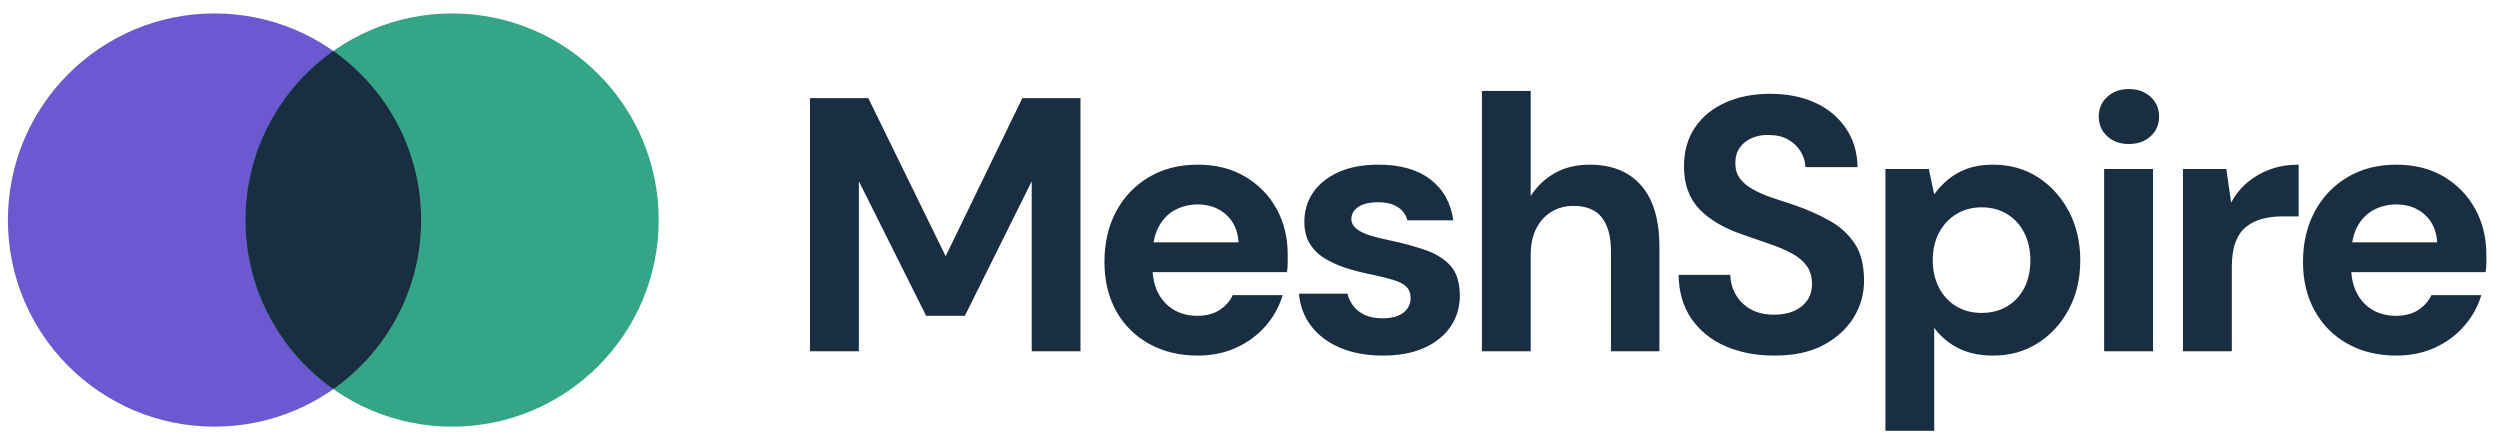
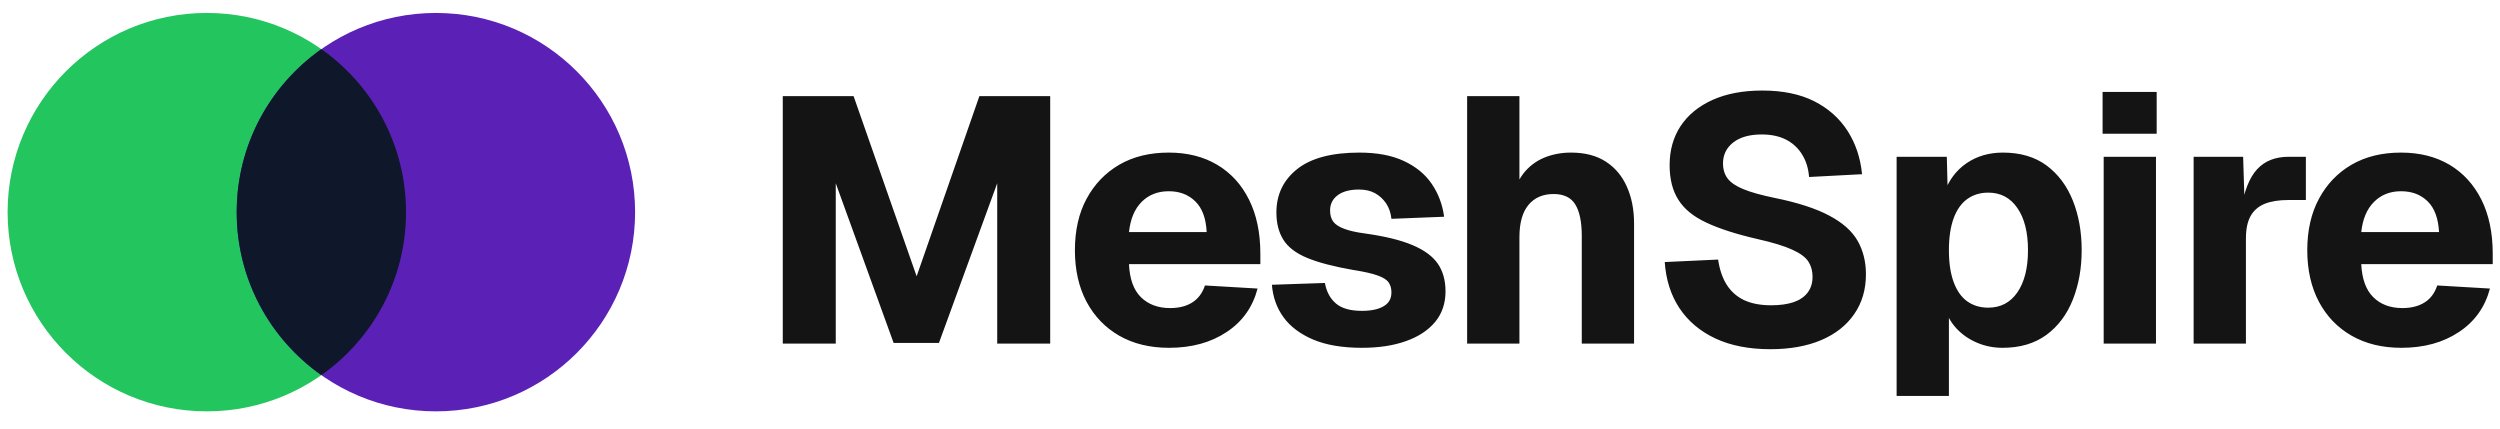
- <svg xmlns="http://www.w3.org/2000/svg" data-logo="logo" viewBox="0 0 242 43">
-   <g style="opacity: 1;" id="logogram" transform="translate(0, 1) rotate(0)">
-     <path d="M40.764 20.3C40.764 31.346 31.809 40.3 20.764 40.3C9.718 40.3 0.764 31.346 0.764 20.3C0.764 9.254 9.718 0.3 20.764 0.3C31.809 0.3 40.764 9.254 40.764 20.3Z" fill="#6C59D2" />
-     <path d="M63.764 20.3C63.764 31.346 54.809 40.3 43.764 40.3C32.718 40.3 23.764 31.346 23.764 20.3C23.764 9.254 32.718 0.3 43.764 0.3C54.809 0.3 63.764 9.254 63.764 20.3Z" fill="#34A586" />
-     <path d="M32.264 3.935C37.405 7.554 40.764 13.535 40.764 20.3C40.764 27.065 37.404 33.044 32.264 36.663C27.123 33.044 23.764 27.065 23.764 20.3C23.764 13.535 27.122 7.554 32.264 3.935Z" fill="#192E41" />
+ <svg xmlns="http://www.w3.org/2000/svg" viewBox="0 0 251 43" data-logo="logo">
+   <g transform="translate(0, 1) rotate(0)" id="logogram">
+     <path fill="#22C55E" d="M40.764 20.3C40.764 31.346 31.809 40.3 20.764 40.3C9.718 40.3 0.764 31.346 0.764 20.3C0.764 9.254 9.718 0.3 20.764 0.3C31.809 0.3 40.764 9.254 40.764 20.3Z" />
+     <path fill="#5B21B6" d="M63.764 20.3C63.764 31.346 54.809 40.3 43.764 40.3C32.718 40.3 23.764 31.346 23.764 20.3C23.764 9.254 32.718 0.3 43.764 0.3C54.809 0.3 63.764 9.254 63.764 20.3Z" />
+     <path fill="#0F172A" d="M32.264 3.935C37.405 7.554 40.764 13.535 40.764 20.3C40.764 27.065 37.404 33.044 32.264 36.663C27.123 33.044 23.764 27.065 23.764 20.3C23.764 13.535 27.122 7.554 32.264 3.935Z" />
  </g>
-   <g style="opacity: 1;" id="logotype" transform="translate(70, 1)">
-     <path fill="#192e41" d="M13.14 33L8.41 33L8.41 8.50L14.05 8.50L21.54 23.80L21.54 23.80L28.96 8.50L34.59 8.50L34.59 33L29.87 33L29.87 16.55L29.87 16.55L23.40 29.57L19.65 29.57L13.14 16.55L13.14 16.55L13.14 33ZM45.94 33.42L45.94 33.42Q43.28 33.42 41.23 32.28Q39.18 31.14 38.04 29.10Q36.91 27.05 36.91 24.35L36.91 24.35Q36.91 21.59 38.04 19.47Q39.18 17.35 41.21 16.15Q43.24 14.94 45.94 14.94L45.94 14.94Q48.56 14.94 50.52 16.09Q52.48 17.25 53.57 19.21Q54.65 21.17 54.65 23.66L54.65 23.66Q54.65 24.00 54.65 24.44Q54.65 24.88 54.58 25.34L54.58 25.34L40.27 25.34L40.27 22.46L49.89 22.46Q49.79 20.75 48.68 19.77Q47.58 18.79 45.94 18.79L45.94 18.79Q44.75 18.79 43.73 19.33Q42.72 19.88 42.14 20.99Q41.56 22.11 41.56 23.83L41.56 23.83L41.56 24.84Q41.56 26.28 42.10 27.35Q42.65 28.41 43.63 28.99Q44.61 29.57 45.90 29.57L45.90 29.57Q47.20 29.57 48.05 29.01Q48.91 28.45 49.33 27.57L49.33 27.57L54.16 27.57Q53.67 29.22 52.52 30.55Q51.36 31.88 49.68 32.65Q48.00 33.42 45.94 33.42ZM63.89 33.42L63.89 33.42Q61.48 33.42 59.69 32.65Q57.91 31.88 56.89 30.52Q55.88 29.15 55.74 27.43L55.74 27.43L60.43 27.43Q60.60 28.10 61.02 28.64Q61.44 29.18 62.14 29.50Q62.84 29.81 63.82 29.81L63.82 29.81Q64.77 29.81 65.36 29.55Q65.96 29.29 66.25 28.84Q66.55 28.38 66.55 27.89L66.55 27.89Q66.55 27.16 66.13 26.75Q65.71 26.35 64.91 26.11Q64.10 25.86 62.95 25.61L62.95 25.61Q61.69 25.37 60.48 25.00Q59.27 24.63 58.33 24.07Q57.38 23.52 56.82 22.64Q56.26 21.77 56.26 20.47L56.26 20.47Q56.26 18.89 57.10 17.65Q57.94 16.41 59.55 15.67Q61.16 14.94 63.44 14.94L63.44 14.94Q66.62 14.94 68.48 16.38Q70.33 17.81 70.68 20.33L70.68 20.33L66.24 20.33Q66.03 19.52 65.31 19.05Q64.59 18.58 63.40 18.58L63.40 18.58Q62.14 18.58 61.48 19.03Q60.81 19.49 60.81 20.23L60.81 20.23Q60.81 20.71 61.25 21.10Q61.69 21.48 62.49 21.75Q63.30 22.01 64.45 22.25L64.45 22.25Q66.48 22.67 68.02 23.22Q69.56 23.76 70.44 24.76Q71.31 25.75 71.31 27.64L71.31 27.64Q71.31 29.32 70.40 30.64Q69.49 31.95 67.83 32.69Q66.17 33.42 63.89 33.42ZM78.17 33L73.45 33L73.45 7.80L78.17 7.80L78.17 17.98L78.17 17.98Q79.05 16.58 80.50 15.76Q81.95 14.94 83.88 14.94L83.88 14.94Q86.08 14.94 87.59 15.87Q89.09 16.79 89.86 18.54Q90.63 20.29 90.63 22.88L90.63 22.88L90.63 33L85.94 33L85.94 23.30Q85.94 21.20 85.07 20.07Q84.19 18.93 82.30 18.93L82.30 18.93Q81.15 18.93 80.20 19.49Q79.26 20.05 78.71 21.12Q78.17 22.18 78.17 23.66L78.17 23.66L78.17 33ZM101.76 33.42L101.76 33.42Q99.10 33.42 97.02 32.51Q94.94 31.60 93.73 29.85Q92.52 28.10 92.49 25.61L92.49 25.61L97.49 25.61Q97.53 26.70 98.05 27.57Q98.58 28.45 99.50 28.96Q100.43 29.46 101.73 29.46L101.73 29.46Q102.85 29.46 103.67 29.10Q104.49 28.73 104.95 28.06Q105.40 27.40 105.40 26.49L105.40 26.49Q105.40 25.44 104.89 24.74Q104.39 24.04 103.49 23.55Q102.60 23.06 101.43 22.66Q100.26 22.25 98.96 21.80L98.96 21.80Q96.06 20.85 94.53 19.28Q93.01 17.70 93.01 15.11L93.01 15.11Q93.01 12.91 94.08 11.33Q95.15 9.76 97.04 8.92Q98.93 8.08 101.34 8.08L101.34 8.08Q103.83 8.08 105.70 8.94Q107.57 9.79 108.67 11.40Q109.78 13.01 109.81 15.18L109.81 15.18L104.77 15.18Q104.74 14.38 104.30 13.66Q103.86 12.94 103.09 12.51Q102.32 12.07 101.27 12.07L101.27 12.07Q100.36 12.03 99.61 12.35Q98.86 12.66 98.42 13.28Q97.98 13.89 97.98 14.80L97.98 14.80Q97.98 15.67 98.42 16.27Q98.86 16.86 99.63 17.30Q100.40 17.74 101.45 18.11Q102.50 18.47 103.72 18.86L103.72 18.86Q105.54 19.49 107.08 20.35Q108.62 21.20 109.53 22.57Q110.44 23.93 110.44 26.17L110.44 26.17Q110.44 28.10 109.43 29.75Q108.41 31.39 106.50 32.41Q104.60 33.42 101.76 33.42ZM117.23 40.70L112.51 40.70L112.51 15.36L116.71 15.36L117.23 17.81L117.23 17.81Q117.79 17.04 118.56 16.39Q119.33 15.74 120.40 15.34Q121.47 14.94 122.90 14.94L122.90 14.94Q125.39 14.94 127.28 16.16Q129.17 17.39 130.27 19.47Q131.37 21.55 131.37 24.21L131.37 24.21Q131.37 26.88 130.25 28.96Q129.13 31.04 127.24 32.23Q125.35 33.42 122.94 33.42L122.94 33.42Q120.98 33.42 119.56 32.70Q118.14 31.98 117.23 30.73L117.23 30.73L117.23 40.70ZM121.82 29.29L121.82 29.29Q123.22 29.29 124.28 28.66Q125.35 28.03 125.95 26.88Q126.54 25.72 126.54 24.21L126.54 24.21Q126.54 22.71 125.95 21.54Q125.35 20.36 124.28 19.72Q123.22 19.07 121.82 19.07L121.82 19.07Q120.45 19.07 119.38 19.72Q118.32 20.36 117.70 21.52Q117.09 22.67 117.09 24.18L117.09 24.18Q117.09 25.68 117.70 26.86Q118.32 28.03 119.38 28.66Q120.45 29.29 121.82 29.29ZM138.41 33L133.68 33L133.68 15.36L138.41 15.36L138.41 33ZM136.06 12.94L136.06 12.94Q134.80 12.94 133.98 12.19Q133.16 11.44 133.16 10.28L133.16 10.28Q133.16 9.13 133.98 8.38Q134.80 7.62 136.06 7.62L136.06 7.62Q137.36 7.62 138.18 8.38Q139.00 9.13 139.00 10.28L139.00 10.28Q139.00 11.44 138.18 12.19Q137.36 12.94 136.06 12.94ZM146.04 33L141.31 33L141.31 15.36L145.51 15.36L145.97 18.61L145.97 18.61Q146.60 17.46 147.56 16.65Q148.52 15.85 149.76 15.39Q151.01 14.94 152.51 14.94L152.51 14.94L152.51 19.95L150.90 19.95Q149.85 19.95 148.96 20.19Q148.07 20.43 147.40 20.98Q146.74 21.52 146.39 22.46Q146.04 23.41 146.04 24.84L146.04 24.84L146.04 33ZM161.96 33.42L161.96 33.42Q159.30 33.42 157.25 32.28Q155.21 31.14 154.07 29.10Q152.93 27.05 152.93 24.35L152.93 24.35Q152.93 21.59 154.07 19.47Q155.21 17.35 157.24 16.15Q159.27 14.94 161.96 14.94L161.96 14.94Q164.59 14.94 166.55 16.09Q168.51 17.25 169.59 19.21Q170.68 21.17 170.68 23.66L170.68 23.66Q170.68 24.00 170.68 24.44Q170.68 24.88 170.61 25.34L170.61 25.34L156.29 25.34L156.29 22.46L165.92 22.46Q165.81 20.75 164.71 19.77Q163.61 18.79 161.96 18.79L161.96 18.79Q160.77 18.79 159.76 19.33Q158.74 19.88 158.16 20.99Q157.59 22.11 157.59 23.83L157.59 23.83L157.59 24.84Q157.59 26.28 158.13 27.35Q158.67 28.41 159.65 28.99Q160.63 29.57 161.93 29.57L161.93 29.57Q163.22 29.57 164.08 29.01Q164.94 28.45 165.36 27.57L165.36 27.57L170.19 27.57Q169.70 29.22 168.54 30.55Q167.39 31.88 165.71 32.65Q164.03 33.42 161.96 33.42Z" />
+   <g transform="translate(70, 3.5)" id="logotype">
+     <path d="M13.91 31L8.59 31L8.59 6.15L15.70 6.15L22.03 24.24L28.33 6.15L35.44 6.15L35.44 31L30.12 31L30.12 14.90L24.27 30.93L19.72 30.93L13.91 14.90L13.91 31ZM47.37 31.42L47.37 31.42Q44.50 31.42 42.38 30.21Q40.27 29.00 39.09 26.80Q37.92 24.59 37.92 21.62L37.92 21.62Q37.92 18.64 39.09 16.46Q40.27 14.27 42.37 13.04Q44.47 11.82 47.34 11.82L47.34 11.82Q50.14 11.82 52.20 13.04Q54.27 14.27 55.40 16.54Q56.54 18.82 56.54 21.97L56.54 21.97L56.54 23.02L43.35 23.02Q43.45 25.26 44.55 26.34Q45.66 27.43 47.48 27.43L47.48 27.43Q48.81 27.43 49.70 26.87Q50.59 26.31 50.98 25.16L50.98 25.16L56.26 25.47Q55.53 28.27 53.15 29.84Q50.77 31.42 47.37 31.42ZM43.35 19.80L43.35 19.80L51.15 19.80Q51.05 17.73 50.01 16.72Q48.98 15.70 47.34 15.70L47.34 15.70Q45.69 15.70 44.62 16.77Q43.56 17.84 43.35 19.80ZM66.73 31.42L66.73 31.42Q63.82 31.42 61.86 30.60Q59.90 29.77 58.87 28.36Q57.84 26.94 57.70 25.09L57.70 25.09L63.02 24.91Q63.26 26.24 64.14 26.98Q65.01 27.71 66.73 27.71L66.73 27.71Q68.13 27.71 68.91 27.25Q69.70 26.80 69.70 25.86L69.70 25.86Q69.70 25.26 69.42 24.86Q69.14 24.45 68.32 24.16Q67.50 23.86 65.89 23.61L65.89 23.61Q62.91 23.09 61.23 22.39Q59.55 21.69 58.85 20.57Q58.15 19.45 58.15 17.84L58.15 17.84Q58.15 15.14 60.23 13.48Q62.32 11.82 66.48 11.82L66.48 11.82Q69.14 11.82 70.94 12.66Q72.75 13.50 73.74 14.95Q74.74 16.41 74.99 18.26L74.99 18.26L69.70 18.47Q69.60 17.56 69.16 16.91Q68.72 16.27 68.06 15.90Q67.39 15.53 66.45 15.53L66.45 15.53Q65.05 15.53 64.29 16.11Q63.54 16.68 63.54 17.63L63.54 17.63Q63.54 18.33 63.87 18.77Q64.21 19.20 64.98 19.48Q65.75 19.77 67.04 19.94L67.04 19.94Q70.05 20.36 71.82 21.11Q73.59 21.86 74.36 22.98Q75.13 24.11 75.13 25.75L75.13 25.75Q75.13 27.57 74.08 28.83Q73.03 30.09 71.15 30.75Q69.28 31.42 66.73 31.42ZM82.55 31L77.30 31L77.30 6.15L82.55 6.15L82.55 16.61L81.85 16.61Q82.13 14.97 82.95 13.92Q83.77 12.87 85.01 12.34Q86.26 11.82 87.73 11.82L87.73 11.82Q89.83 11.82 91.23 12.73Q92.63 13.64 93.34 15.25Q94.06 16.86 94.06 18.92L94.06 18.92L94.06 31L88.81 31L88.81 20.18Q88.81 18.09 88.16 17.03Q87.52 15.98 85.98 15.98L85.98 15.98Q84.37 15.98 83.46 17.07Q82.55 18.16 82.55 20.32L82.55 20.32L82.55 31ZM107.75 31.56L107.75 31.56Q104.53 31.56 102.22 30.48Q99.91 29.39 98.61 27.43Q97.32 25.47 97.14 22.81L97.14 22.81L102.50 22.56Q102.71 24.04 103.35 25.07Q104.00 26.10 105.10 26.63Q106.21 27.15 107.82 27.15L107.82 27.15Q109.15 27.15 110.07 26.84Q111.00 26.52 111.49 25.87Q111.98 25.23 111.98 24.28L111.98 24.28Q111.98 23.41 111.56 22.76Q111.14 22.11 109.95 21.57Q108.76 21.02 106.45 20.50L106.45 20.50Q103.27 19.77 101.32 18.85Q99.38 17.95 98.51 16.56Q97.63 15.18 97.63 13.08L97.63 13.08Q97.63 10.84 98.73 9.16Q99.84 7.48 101.94 6.53Q104.04 5.59 106.94 5.59L106.94 5.59Q110.02 5.59 112.16 6.67Q114.29 7.76 115.50 9.65Q116.71 11.54 116.95 13.99L116.95 13.99L111.63 14.27Q111.53 12.97 110.93 12.01Q110.34 11.05 109.32 10.52Q108.31 10.00 106.87 10.00L106.87 10.00Q105.05 10.00 104.02 10.80Q102.99 11.61 102.99 12.90L102.99 12.90Q102.99 13.81 103.46 14.43Q103.93 15.04 105.03 15.49Q106.14 15.95 108.17 16.37L108.17 16.37Q111.63 17.07 113.64 18.14Q115.66 19.20 116.50 20.67Q117.34 22.14 117.34 24.04L117.34 24.04Q117.34 26.34 116.16 28.04Q114.99 29.74 112.84 30.65Q110.69 31.56 107.75 31.56ZM125.67 36.25L120.42 36.25L120.42 12.24L125.46 12.24L125.56 16.20L125.14 16.02Q125.84 13.99 127.42 12.90Q128.99 11.82 131.09 11.82L131.09 11.82Q133.72 11.82 135.47 13.11Q137.22 14.41 138.11 16.63Q139.00 18.85 139.00 21.62L139.00 21.62Q139.00 24.35 138.11 26.59Q137.22 28.83 135.45 30.13Q133.68 31.42 131.06 31.42L131.06 31.42Q129.69 31.42 128.50 30.91Q127.31 30.41 126.45 29.50Q125.60 28.59 125.21 27.32L125.21 27.32L125.67 27.04L125.67 36.25ZM129.62 27.39L129.62 27.39Q131.48 27.39 132.54 25.86Q133.61 24.31 133.61 21.62L133.61 21.62Q133.61 18.92 132.54 17.38Q131.48 15.84 129.62 15.84L129.62 15.84Q128.40 15.84 127.50 16.49Q126.61 17.14 126.14 18.43Q125.67 19.73 125.67 21.62L125.67 21.62Q125.67 23.51 126.14 24.80Q126.61 26.10 127.50 26.75Q128.40 27.39 129.62 27.39ZM146.46 31L141.21 31L141.21 12.24L146.46 12.24L146.46 31ZM146.53 9.93L141.10 9.93L141.10 5.73L146.53 5.73L146.53 9.93ZM155.49 31L150.24 31L150.24 12.24L155.21 12.24L155.38 17.70L155.00 17.59Q155.45 14.76 156.61 13.50Q157.76 12.24 159.79 12.24L159.79 12.24L161.51 12.24L161.51 16.58L159.79 16.58Q158.32 16.58 157.38 16.96Q156.43 17.35 155.96 18.19Q155.49 19.03 155.49 20.46L155.49 20.46L155.49 31ZM171.10 31.42L171.10 31.42Q168.23 31.42 166.11 30.21Q163.99 29.00 162.82 26.80Q161.65 24.59 161.65 21.62L161.65 21.62Q161.65 18.64 162.82 16.46Q163.99 14.27 166.09 13.04Q168.19 11.82 171.06 11.82L171.06 11.82Q173.86 11.82 175.93 13.04Q177.99 14.27 179.13 16.54Q180.27 18.82 180.27 21.97L180.27 21.97L180.27 23.02L167.07 23.02Q167.18 25.26 168.28 26.34Q169.38 27.43 171.20 27.43L171.20 27.43Q172.53 27.43 173.42 26.87Q174.32 26.31 174.70 25.16L174.70 25.16L179.99 25.47Q179.25 28.27 176.87 29.84Q174.49 31.42 171.10 31.42ZM167.07 19.80L167.07 19.80L174.88 19.80Q174.77 17.73 173.74 16.72Q172.71 15.70 171.06 15.70L171.06 15.70Q169.42 15.70 168.35 16.77Q167.28 17.84 167.07 19.80Z" fill="#141414" />
  </g>
</svg>
